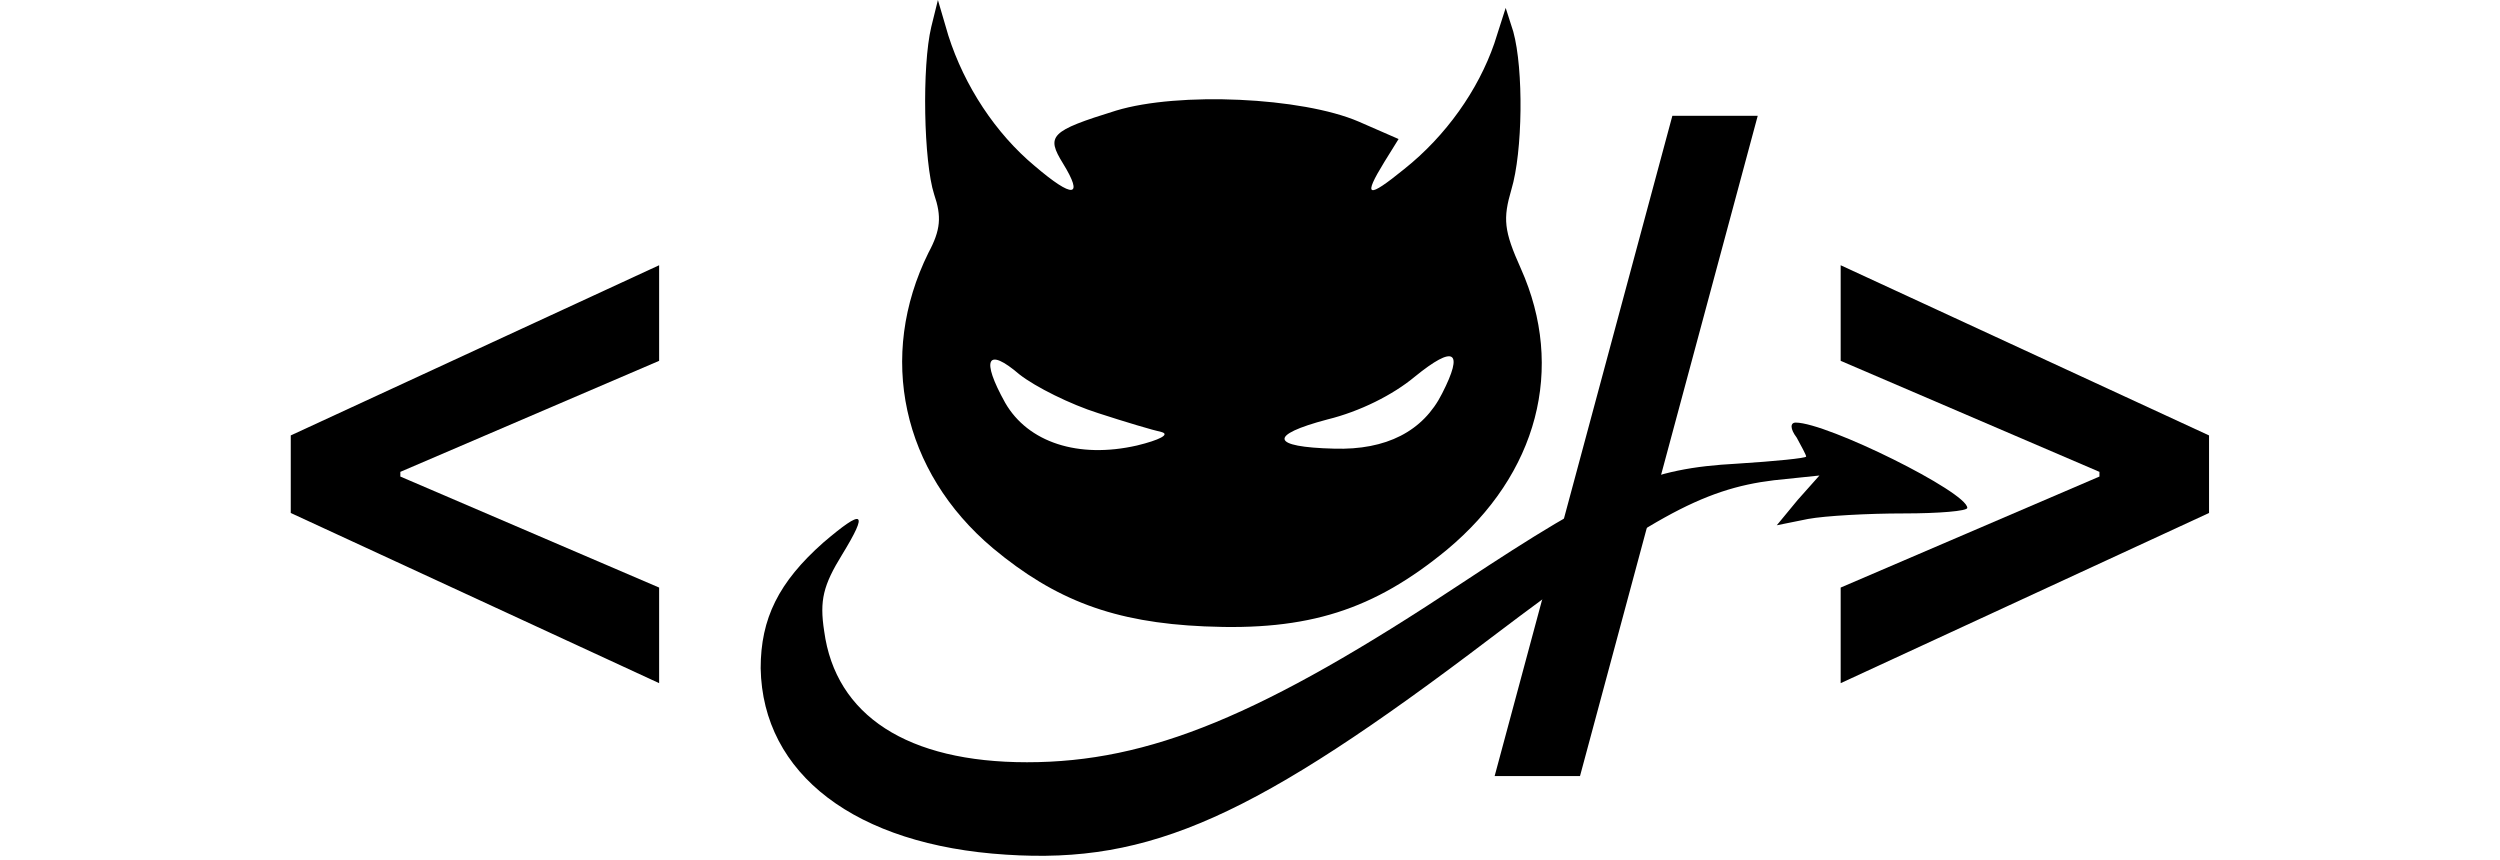
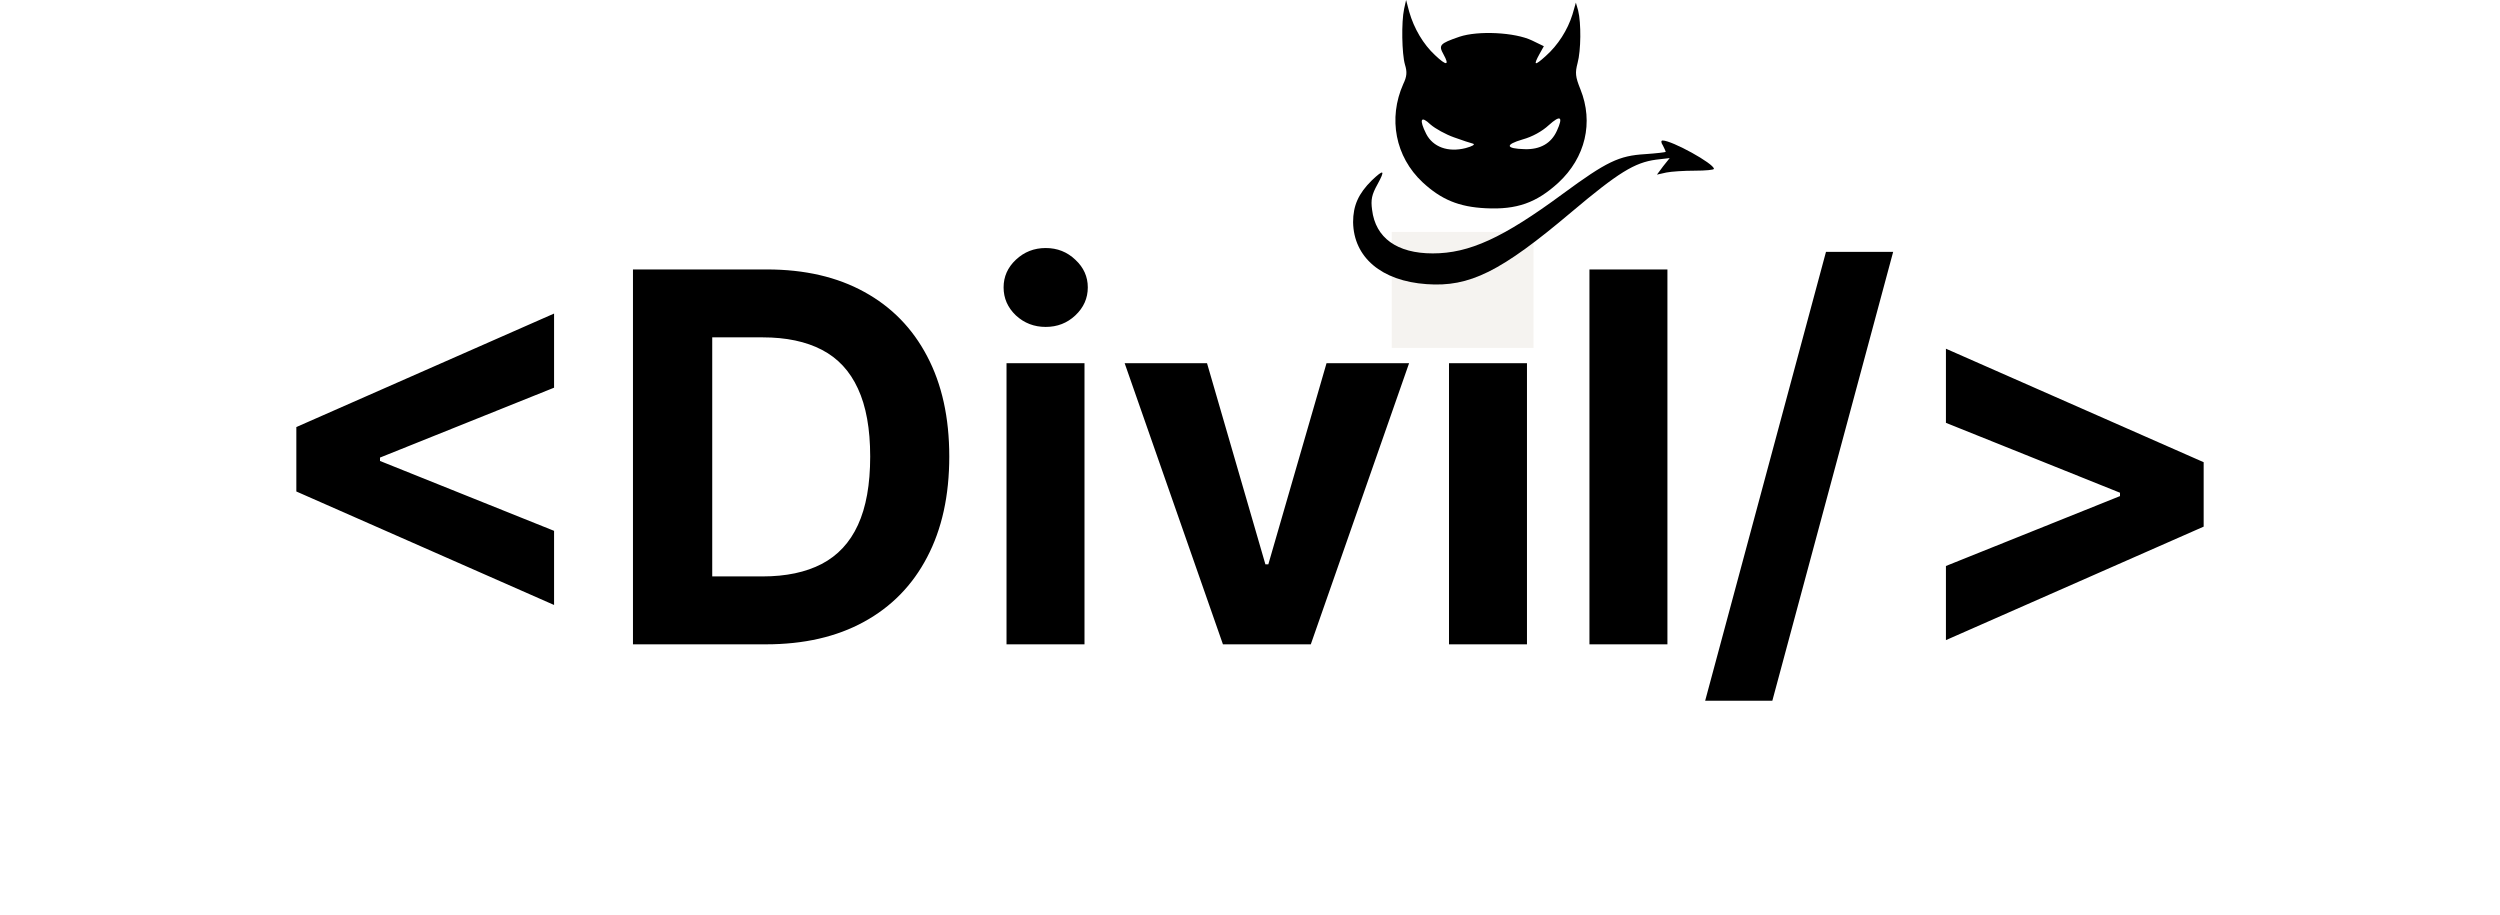
- <svg xmlns="http://www.w3.org/2000/svg" width="422" height="145" viewBox="0 0 422 145" fill="none">
-   <path d="M157.2 4.533C155.6 11.2 155.92 27.333 157.68 32.8C158.96 36.533 158.8 38.8 156.72 42.667C148.08 60.133 152.24 79.6 167.6 92.533C178.16 101.333 188.08 105.067 203.28 105.733C220.88 106.533 231.92 102.933 244.24 92.8C259.6 80 264.24 62.133 256.72 45.333C253.84 38.933 253.68 36.933 255.12 32C257.04 25.6 257.2 11.733 255.44 5.333L254.16 1.333L252.24 7.333C249.52 15.2 244.08 22.933 237.04 28.533C230.8 33.6 230 33.333 233.68 27.333L236.08 23.467L229.36 20.533C219.76 16.4 198.96 15.467 188.4 18.667C177.2 22.133 176.56 22.933 179.44 27.6C182.96 33.333 181.2 33.6 174.64 28C168.08 22.533 162.8 14.533 160.08 6L158.32 6.687e-06L157.2 4.533ZM243.44 66.4C240.24 72.8 234 76 225.2 75.733C214.48 75.467 214 73.467 224.08 70.8C229.52 69.467 235.12 66.667 238.8 63.6C245.52 58.133 247.12 59.2 243.44 66.4ZM185.36 69.733C189.84 71.2 194.8 72.667 196.08 72.933C197.52 73.333 195.76 74.267 191.92 75.2C182 77.467 173.52 74.667 169.68 68C165.52 60.533 166.64 58.533 172.08 63.2C174.8 65.333 180.72 68.267 185.36 69.733Z" fill="black" />
-   <path d="M303.28 73.867C304.08 75.333 304.88 76.8 304.88 77.067C304.88 77.333 299.6 77.867 293.2 78.267C278.48 79.067 271.6 82 246.8 98.4C213.04 120.8 194 128.667 173.36 128.667C153.2 128.667 141.04 120.8 139.12 106.533C138.32 101.333 138.96 98.8 142.16 93.6C146.64 86.267 145.84 85.733 138.96 91.6C131.44 98.267 128.4 104.4 128.4 112.8C128.72 130.667 144.4 142.667 169.84 144.267C194.16 145.867 211.76 138 251.76 107.6C278.16 87.6 287.28 82.533 299.44 81.067L307.12 80.267L303.44 84.4L299.92 88.667L305.2 87.6C308.08 87.067 315.28 86.667 321.36 86.667C327.28 86.667 332.08 86.267 332.08 85.733C332.08 83.067 308.4 71.333 303.12 71.333C302.16 71.333 302.16 72.4 303.28 73.867Z" fill="black" />
-   <path d="M49.08 86.591V73.5L111.261 44.773V60.909L67.079 79.864L67.579 79V81.091L67.079 80.227L111.261 99.182V115.318L49.08 86.591ZM296.705 19.545L266.705 131H252.295L282.295 19.545H296.705ZM372.886 86.591L310.705 115.318V99.182L354.886 80.227L354.386 81.091V79L354.886 79.864L310.705 60.909V44.773L372.886 73.5V86.591Z" fill="black" />
+ <svg xmlns="http://www.w3.org/2000/svg" width="194" height="71" viewBox="0 0 194 71" fill="none">
+   <path d="M22.996 38.139V33.139L42.996 24.332V30.085L29.303 35.582L29.488 35.284V35.994L29.303 35.696L42.996 41.193V46.946L22.996 38.139ZM59.431 50H49.118V20.909H59.516C62.442 20.909 64.961 21.491 67.073 22.656C69.184 23.812 70.809 25.474 71.945 27.642C73.091 29.811 73.664 32.405 73.664 35.426C73.664 38.456 73.091 41.061 71.945 43.239C70.809 45.417 69.175 47.088 67.044 48.253C64.923 49.418 62.385 50 59.431 50ZM55.269 44.73H59.175C60.993 44.73 62.523 44.408 63.763 43.764C65.013 43.111 65.951 42.102 66.576 40.739C67.21 39.365 67.527 37.595 67.527 35.426C67.527 33.276 67.21 31.52 66.576 30.156C65.951 28.793 65.018 27.789 63.777 27.145C62.537 26.501 61.008 26.179 59.189 26.179H55.269V44.73ZM78.106 50V28.182H84.157V50H78.106ZM81.146 25.369C80.246 25.369 79.475 25.071 78.831 24.474C78.196 23.868 77.879 23.144 77.879 22.301C77.879 21.468 78.196 20.753 78.831 20.156C79.475 19.55 80.246 19.247 81.146 19.247C82.046 19.247 82.813 19.55 83.447 20.156C84.091 20.753 84.413 21.468 84.413 22.301C84.413 23.144 84.091 23.868 83.447 24.474C82.813 25.071 82.046 25.369 81.146 25.369ZM109.346 28.182L101.718 50H94.9L87.272 28.182H93.664L98.195 43.793H98.422L102.939 28.182H109.346ZM112.442 50V28.182H118.493V50H112.442ZM115.482 25.369C114.582 25.369 113.81 25.071 113.167 24.474C112.532 23.868 112.215 23.144 112.215 22.301C112.215 21.468 112.532 20.753 113.167 20.156C113.81 19.55 114.582 19.247 115.482 19.247C116.382 19.247 117.149 19.55 117.783 20.156C118.427 20.753 118.749 21.468 118.749 22.301C118.749 23.144 118.427 23.868 117.783 24.474C117.149 25.071 116.382 25.369 115.482 25.369ZM129.392 20.909V50H123.341V20.909H129.392ZM146.909 19.546L137.534 54.375H132.321L141.696 19.546H146.909ZM171.004 40.867L151.004 49.673V43.92L164.697 38.423L164.512 38.722V38.011L164.697 38.31L151.004 32.812V27.06L171.004 35.867V40.867Z" fill="black" />
+   <rect x="108" y="18" width="11" height="9" fill="#F5F3F0" />
+   <path d="M108.959 0.693C108.739 1.712 108.783 4.177 109.025 5.013C109.201 5.583 109.179 5.93 108.893 6.521C107.705 9.19 108.277 12.165 110.389 14.142C111.841 15.487 113.204 16.058 115.294 16.16C117.713 16.282 119.231 15.732 120.925 14.183C123.036 12.227 123.674 9.496 122.64 6.928C122.244 5.95 122.222 5.645 122.42 4.891C122.684 3.913 122.706 1.793 122.464 0.815L122.288 0.204L122.024 1.121C121.65 2.323 120.903 3.505 119.935 4.361C119.077 5.135 118.967 5.094 119.473 4.177L119.803 3.586L118.879 3.138C117.559 2.506 114.7 2.364 113.248 2.853C111.709 3.383 111.621 3.505 112.016 4.218C112.5 5.094 112.258 5.135 111.357 4.279C110.455 3.444 109.729 2.221 109.355 0.917L109.113 1.14441e-05L108.959 0.693ZM120.815 10.148C120.375 11.126 119.517 11.615 118.307 11.575C116.833 11.534 116.767 11.228 118.153 10.821C118.901 10.617 119.671 10.189 120.177 9.72C121.101 8.885 121.32 9.048 120.815 10.148ZM112.83 10.658C113.446 10.882 114.128 11.106 114.304 11.147C114.502 11.208 114.26 11.35 113.732 11.493C112.368 11.839 111.203 11.412 110.675 10.393C110.103 9.251 110.257 8.946 111.005 9.659C111.379 9.985 112.192 10.433 112.83 10.658Z" fill="black" />
+   <path d="M129.041 11.289C129.151 11.513 129.261 11.738 129.261 11.778C129.261 11.819 128.535 11.9 127.655 11.962C125.632 12.084 124.686 12.532 121.277 15.039C116.636 18.462 114.018 19.664 111.181 19.664C108.409 19.664 106.738 18.462 106.474 16.282C106.364 15.487 106.452 15.1 106.892 14.305C107.507 13.184 107.397 13.103 106.452 13.999C105.418 15.018 105 15.956 105 17.239C105.044 19.97 107.2 21.804 110.697 22.049C114.04 22.293 116.46 21.091 121.958 16.445C125.588 13.388 126.841 12.614 128.513 12.39L129.569 12.267L129.063 12.899L128.579 13.551L129.305 13.388C129.701 13.307 130.69 13.245 131.526 13.245C132.34 13.245 133 13.184 133 13.103C133 12.695 129.745 10.902 129.019 10.902C128.887 10.902 128.887 11.065 129.041 11.289Z" fill="black" />
</svg>
